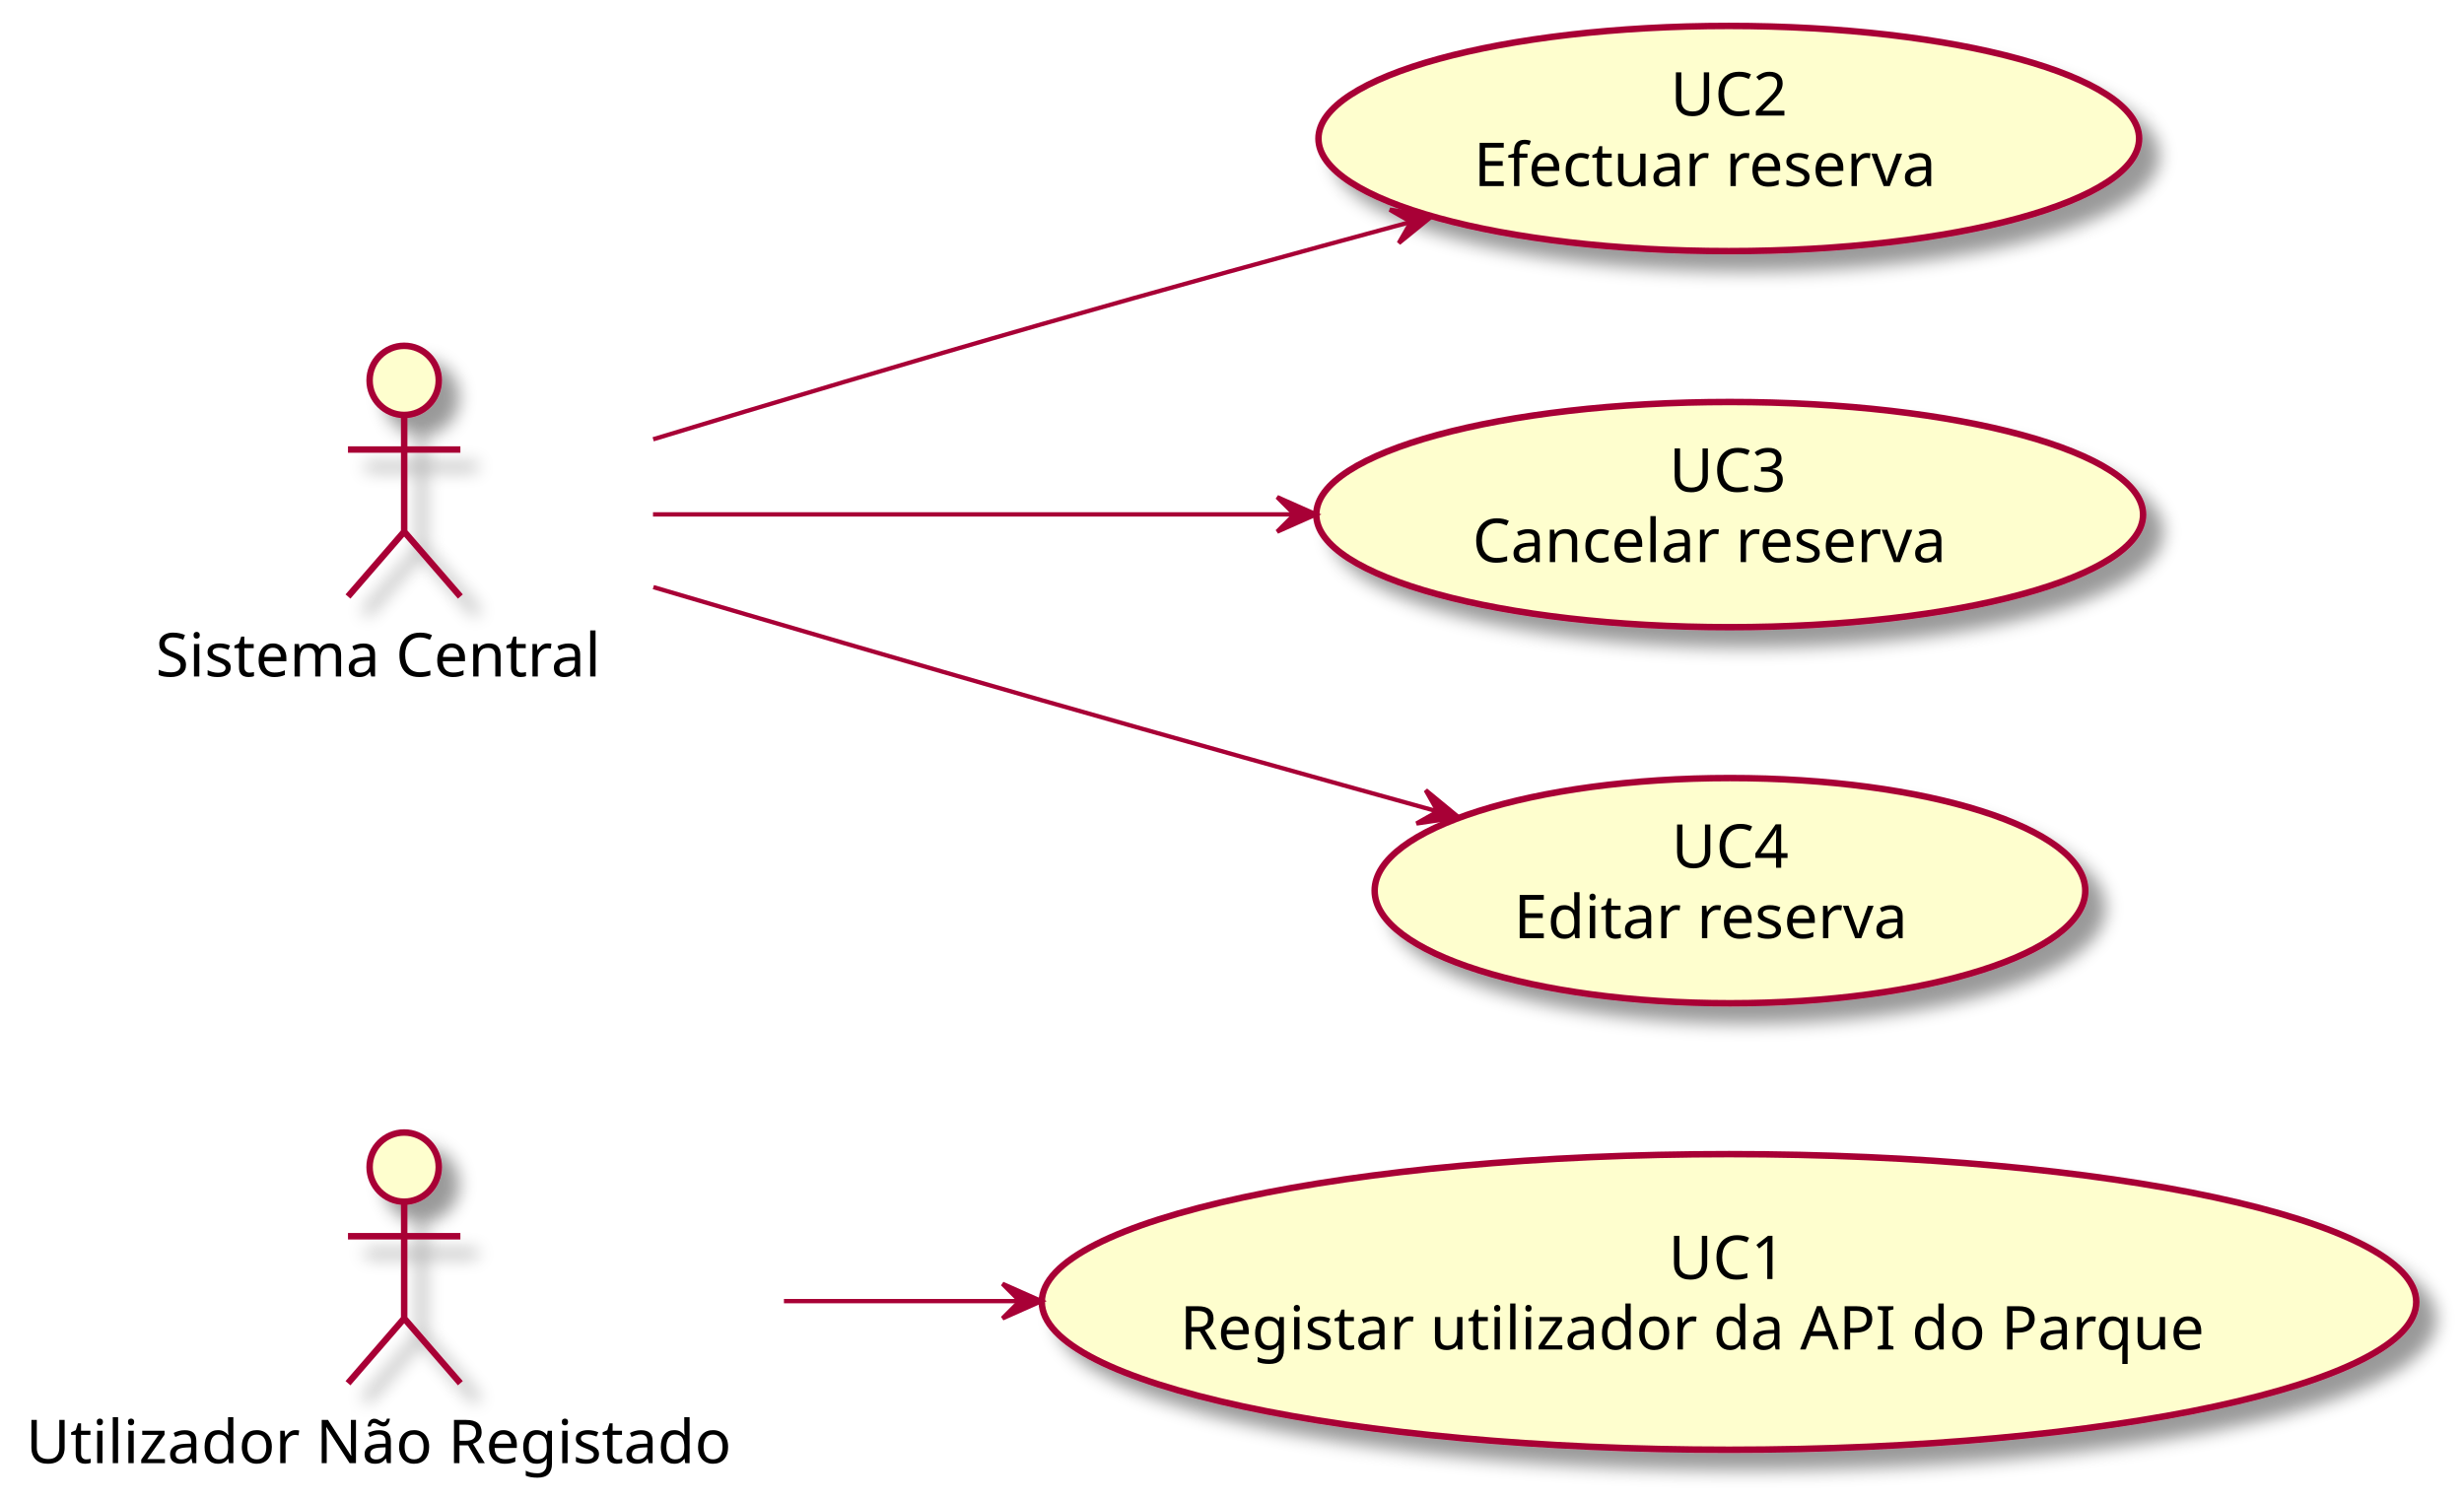
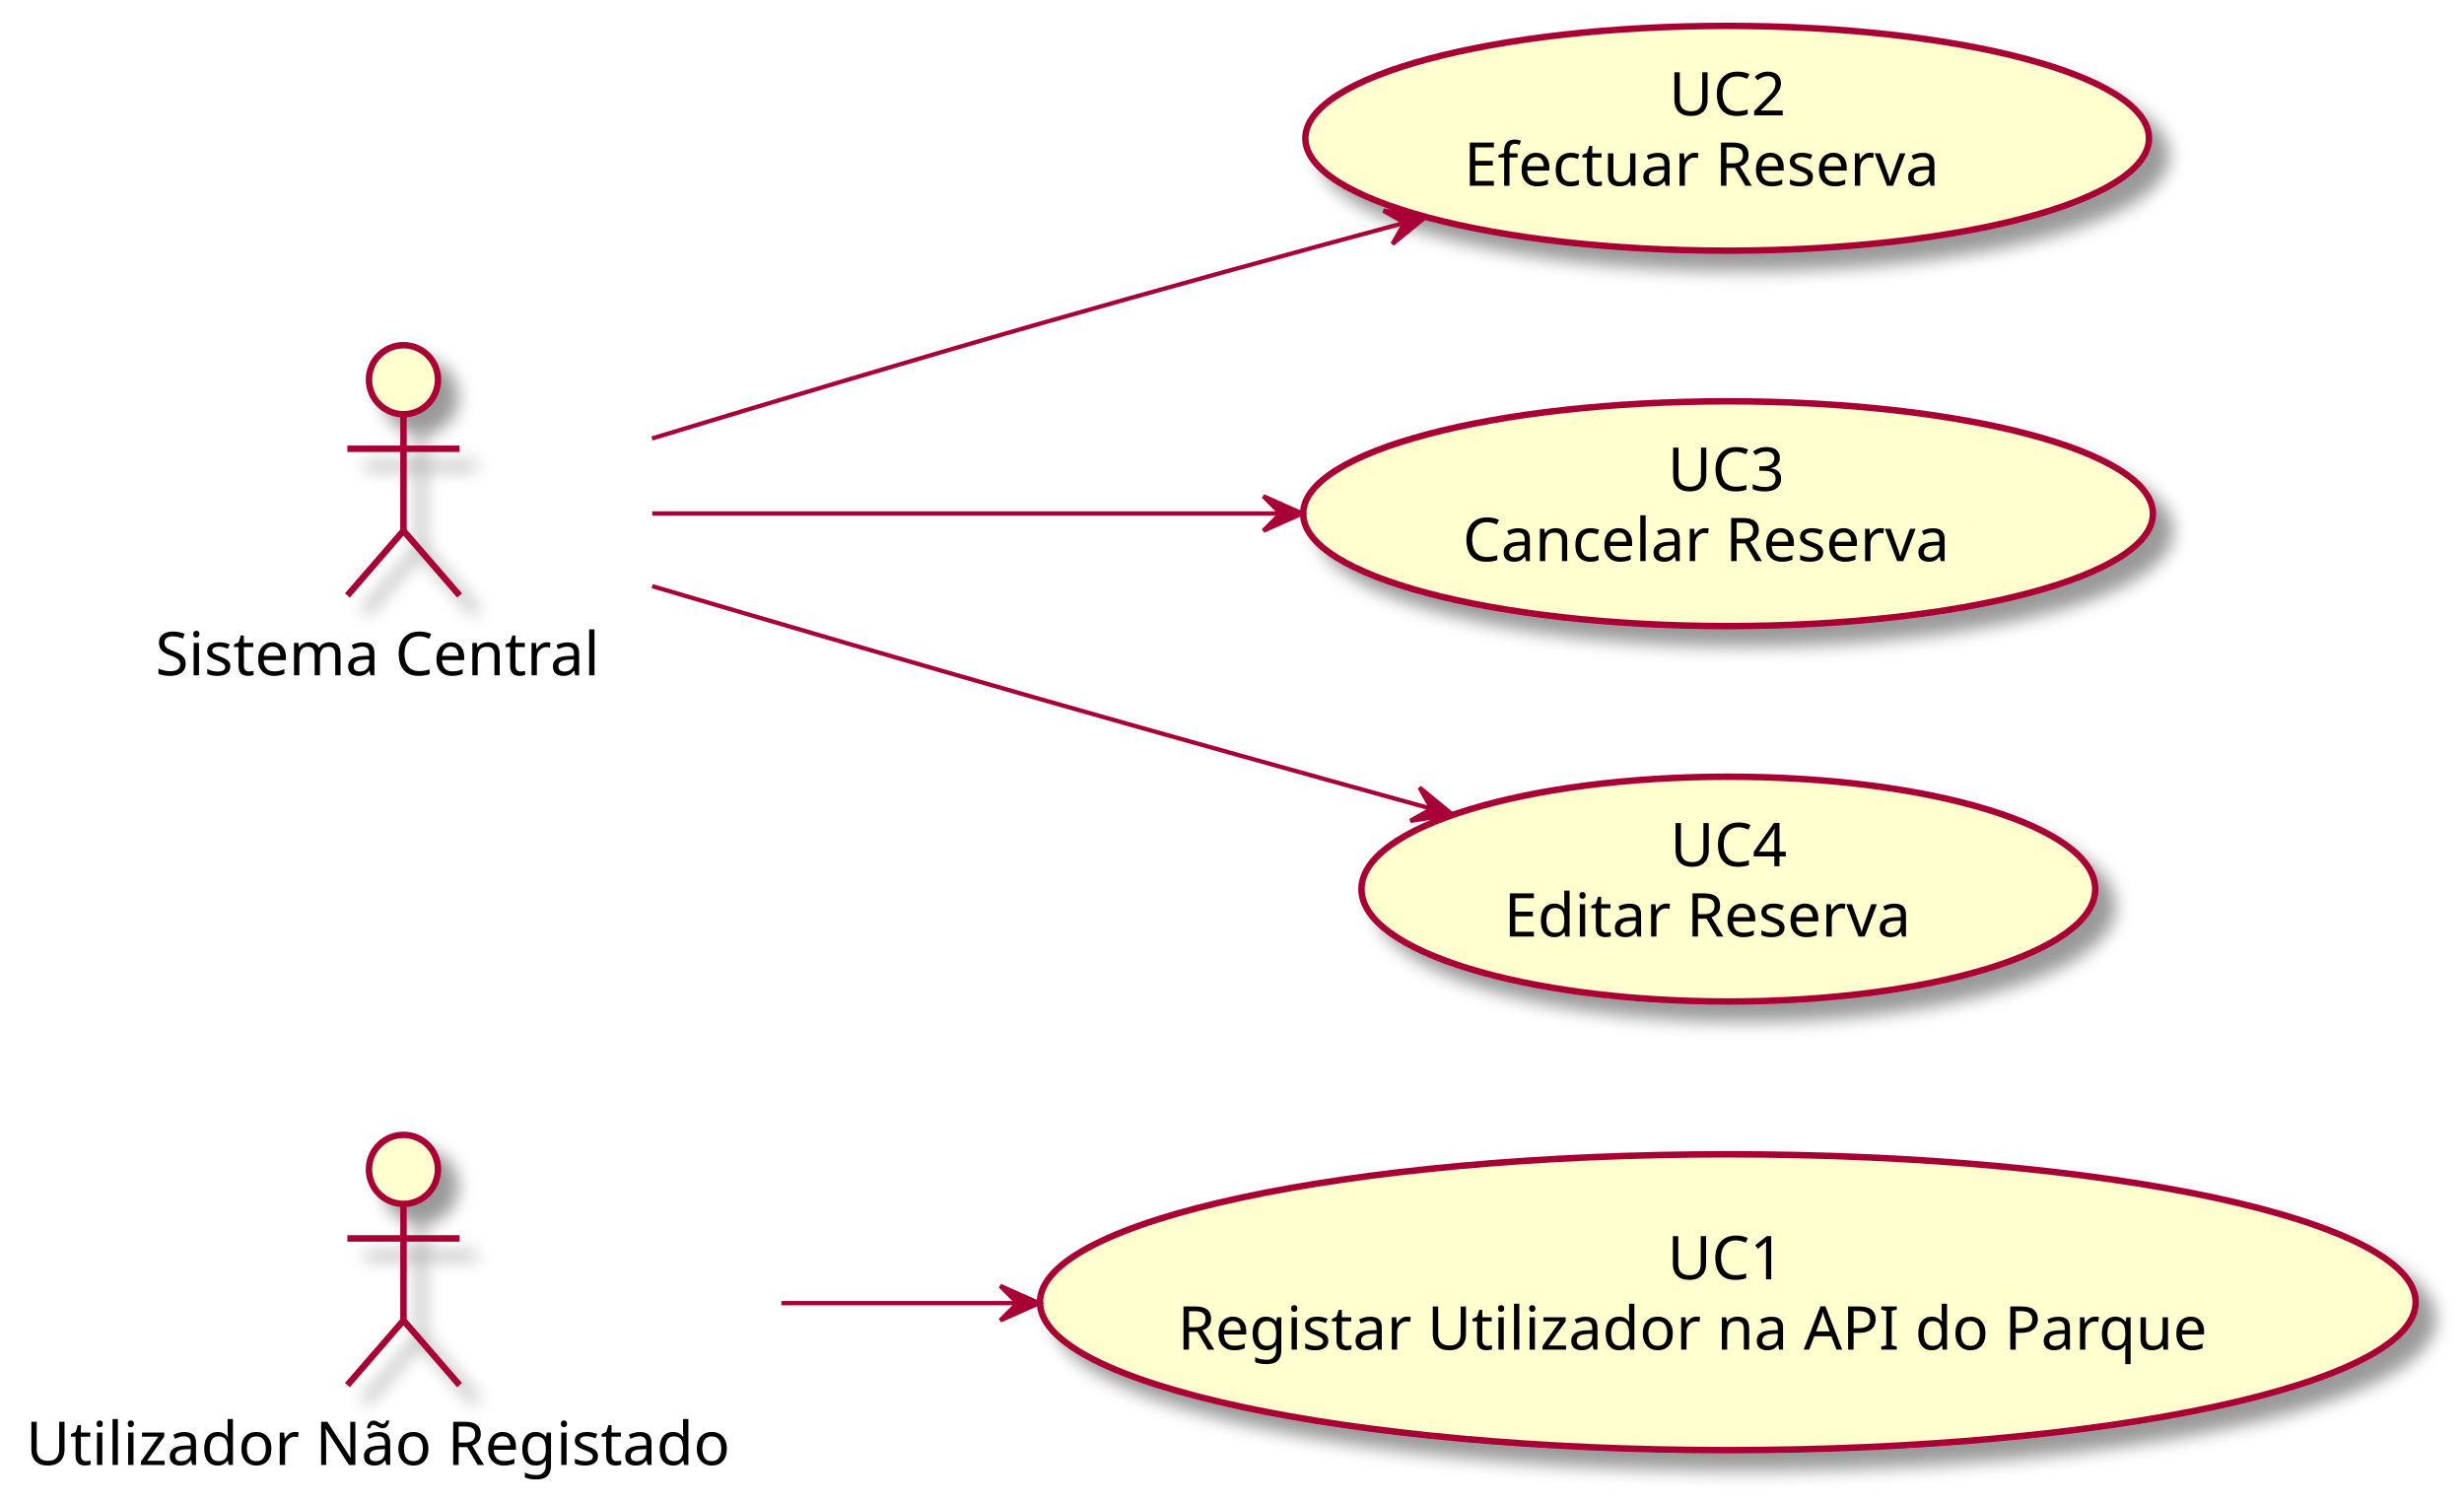
- <svg xmlns="http://www.w3.org/2000/svg" contentScriptType="application/ecmascript" contentStyleType="text/css" height="347px" preserveAspectRatio="none" style="width:570px;height:347px;" version="1.1" viewBox="0 0 570 347" width="570px" zoomAndPan="magnify">
+ <svg xmlns="http://www.w3.org/2000/svg" contentScriptType="application/ecmascript" contentStyleType="text/css" height="348px" preserveAspectRatio="none" style="width:571px;height:348px;" version="1.1" viewBox="0 0 571 348" width="571px" zoomAndPan="magnify">
  <defs>
-     <filter height="300%" id="f2cqb2exa1q3g" width="300%" x="-1" y="-1">
+     <filter height="300%" id="ftffy7ra5cjty" width="300%" x="-1" y="-1">
      <feGaussianBlur result="blurOut" stdDeviation="2.0" />
      <feColorMatrix in="blurOut" result="blurOut2" type="matrix" values="0 0 0 0 0 0 0 0 0 0 0 0 0 0 0 0 0 0 .4 0" />
      <feOffset dx="4.0" dy="4.0" in="blurOut2" result="blurOut3" />
      <feBlend in="SourceGraphic" in2="blurOut3" mode="normal" />
    </filter>
  </defs>
  <g>
-     <ellipse cx="93.5" cy="270" fill="#FEFECE" filter="url(#f2cqb2exa1q3g)" rx="8" ry="8" style="stroke:#A80036;stroke-width:1.5;" />
-     <path d="M93.5,278 L93.5,305 M80.5,286 L106.5,286 M93.5,305 L80.5,320 M93.5,305 L106.5,320 " fill="none" filter="url(#f2cqb2exa1q3g)" style="stroke:#A80036;stroke-width:1.5;" />
-     <text fill="#000000" font-family="sans-serif" font-size="14" lengthAdjust="spacing" textLength="175" x="6" y="338.495">Utilizador Não Registado</text>
-     <ellipse cx="93.5" cy="88" fill="#FEFECE" filter="url(#f2cqb2exa1q3g)" rx="8" ry="8" style="stroke:#A80036;stroke-width:1.5;" />
-     <path d="M93.5,96 L93.5,123 M80.5,104 L106.5,104 M93.5,123 L80.5,138 M93.5,123 L106.5,138 " fill="none" filter="url(#f2cqb2exa1q3g)" style="stroke:#A80036;stroke-width:1.5;" />
+     <ellipse cx="93.5" cy="271" fill="#FEFECE" filter="url(#ftffy7ra5cjty)" rx="8" ry="8" style="stroke:#A80036;stroke-width:1.5;" />
+     <path d="M93.5,279 L93.5,306 M80.5,287 L106.5,287 M93.5,306 L80.5,321 M93.5,306 L106.5,321 " fill="none" filter="url(#ftffy7ra5cjty)" style="stroke:#A80036;stroke-width:1.5;" />
+     <text fill="#000000" font-family="sans-serif" font-size="14" lengthAdjust="spacing" textLength="175" x="6" y="339.495">Utilizador Não Registado</text>
+     <ellipse cx="93.5" cy="88" fill="#FEFECE" filter="url(#ftffy7ra5cjty)" rx="8" ry="8" style="stroke:#A80036;stroke-width:1.5;" />
+     <path d="M93.5,96 L93.5,123 M80.5,104 L106.5,104 M93.5,123 L80.5,138 M93.5,123 L106.5,138 " fill="none" filter="url(#ftffy7ra5cjty)" style="stroke:#A80036;stroke-width:1.5;" />
    <text fill="#000000" font-family="sans-serif" font-size="14" lengthAdjust="spacing" textLength="115" x="36" y="156.495">Sistema Central</text>
-     <ellipse cx="399.977" cy="301.195" fill="#FEFECE" filter="url(#f2cqb2exa1q3g)" rx="158.977" ry="34.195" style="stroke:#A80036;stroke-width:1.5;" />
-     <text fill="#000000" font-family="sans-serif" font-size="14" lengthAdjust="spacing" textLength="28" x="385.977" y="295.894">UC1</text>
-     <text fill="#000000" font-family="sans-serif" font-size="14" lengthAdjust="spacing" textLength="254" x="272.977" y="312.19">Registar utilizador da API do Parque</text>
-     <ellipse cx="399.924" cy="32.047" fill="#FEFECE" filter="url(#f2cqb2exa1q3g)" rx="94.924" ry="26.047" style="stroke:#A80036;stroke-width:1.5;" />
-     <text fill="#000000" font-family="sans-serif" font-size="14" lengthAdjust="spacing" textLength="27" x="386.424" y="26.745">UC2</text>
-     <text fill="#000000" font-family="sans-serif" font-size="14" lengthAdjust="spacing" textLength="118" x="340.924" y="43.042">Efectuar reserva</text>
-     <ellipse cx="400.131" cy="119.047" fill="#FEFECE" filter="url(#f2cqb2exa1q3g)" rx="95.631" ry="26.047" style="stroke:#A80036;stroke-width:1.5;" />
-     <text fill="#000000" font-family="sans-serif" font-size="14" lengthAdjust="spacing" textLength="28" x="386.131" y="113.746">UC3</text>
-     <text fill="#000000" font-family="sans-serif" font-size="14" lengthAdjust="spacing" textLength="119" x="340.631" y="130.042">Cancelar reserva</text>
-     <ellipse cx="400.196" cy="206.047" fill="#FEFECE" filter="url(#f2cqb2exa1q3g)" rx="82.196" ry="26.047" style="stroke:#A80036;stroke-width:1.5;" />
-     <text fill="#000000" font-family="sans-serif" font-size="14" lengthAdjust="spacing" textLength="27" x="386.696" y="200.745">UC4</text>
-     <text fill="#000000" font-family="sans-serif" font-size="14" lengthAdjust="spacing" textLength="100" x="350.196" y="217.042">Editar reserva</text>
-     <path d="M181.35,301 C198.462,301 216.935,301 235.633,301 " fill="none" id="unr-to-UC1" style="stroke:#A80036;stroke-width:1.0;" />
-     <polygon fill="#A80036" points="240.912,301,231.912,297,235.912,301,231.912,305,240.912,301" style="stroke:#A80036;stroke-width:1.0;" />
-     <path d="M151.098,101.626 C178.244,93.39 211.256,83.513 241,75 C268.788,67.047 299.425,58.629 326.266,51.369 " fill="none" id="sc-to-UC2" style="stroke:#A80036;stroke-width:1.0;" />
-     <polygon fill="#A80036" points="331.232,50.028,321.5,48.514,326.405,51.332,323.587,56.237,331.232,50.028" style="stroke:#A80036;stroke-width:1.0;" />
-     <path d="M151.06,119 C192.63,119 250.206,119 299.411,119 " fill="none" id="sc-to-UC3" style="stroke:#A80036;stroke-width:1.0;" />
-     <polygon fill="#A80036" points="304.45,119,295.45,115,299.45,119,295.45,123,304.45,119" style="stroke:#A80036;stroke-width:1.0;" />
-     <path d="M151.146,135.826 C178.303,143.841 211.31,153.509 241,162 C271.02,170.585 304.312,179.889 332.565,187.72 " fill="none" id="sc-to-UC4" style="stroke:#A80036;stroke-width:1.0;" />
-     <polygon fill="#A80036" points="337.416,189.064,329.812,182.805,332.598,187.728,327.675,190.514,337.416,189.064" style="stroke:#A80036;stroke-width:1.0;" />
+     <ellipse cx="400.403" cy="301.781" fill="#FEFECE" filter="url(#ftffy7ra5cjty)" rx="159.403" ry="34.281" style="stroke:#A80036;stroke-width:1.5;" />
+     <text fill="#000000" font-family="sans-serif" font-size="14" lengthAdjust="spacing" textLength="28" x="386.403" y="296.479">UC1</text>
+     <text fill="#000000" font-family="sans-serif" font-size="14" lengthAdjust="spacing" textLength="255" x="272.903" y="312.776">Registar Utilizador na API do Parque</text>
+     <ellipse cx="400.252" cy="32.047" fill="#FEFECE" filter="url(#ftffy7ra5cjty)" rx="97.752" ry="26.047" style="stroke:#A80036;stroke-width:1.5;" />
+     <text fill="#000000" font-family="sans-serif" font-size="14" lengthAdjust="spacing" textLength="27" x="386.752" y="26.745">UC2</text>
+     <text fill="#000000" font-family="sans-serif" font-size="14" lengthAdjust="spacing" textLength="122" x="339.252" y="43.042">Efectuar Reserva</text>
+     <ellipse cx="400.459" cy="119.047" fill="#FEFECE" filter="url(#ftffy7ra5cjty)" rx="98.459" ry="26.047" style="stroke:#A80036;stroke-width:1.5;" />
+     <text fill="#000000" font-family="sans-serif" font-size="14" lengthAdjust="spacing" textLength="28" x="386.459" y="113.746">UC3</text>
+     <text fill="#000000" font-family="sans-serif" font-size="14" lengthAdjust="spacing" textLength="123" x="338.959" y="130.042">Cancelar Reserva</text>
+     <ellipse cx="400.524" cy="206.047" fill="#FEFECE" filter="url(#ftffy7ra5cjty)" rx="85.024" ry="26.047" style="stroke:#A80036;stroke-width:1.5;" />
+     <text fill="#000000" font-family="sans-serif" font-size="14" lengthAdjust="spacing" textLength="27" x="387.024" y="200.745">UC4</text>
+     <text fill="#000000" font-family="sans-serif" font-size="14" lengthAdjust="spacing" textLength="104" x="348.524" y="217.042">Editar Reserva</text>
+     <path d="M181.085,302 C198.229,302 216.75,302 235.504,302 " fill="none" id="unr-to-UC1" style="stroke:#A80036;stroke-width:1.0;" />
+     <polygon fill="#A80036" points="240.799,302,231.799,298,235.799,302,231.799,306,240.799,302" style="stroke:#A80036;stroke-width:1.0;" />
+     <path d="M151.095,101.616 C178.24,93.377 211.253,83.501 241,75 C268.486,67.146 298.754,58.848 325.408,51.659 " fill="none" id="sc-to-UC2" style="stroke:#A80036;stroke-width:1.0;" />
+     <polygon fill="#A80036" points="330.342,50.33,320.611,48.808,325.514,51.63,322.692,56.533,330.342,50.33" style="stroke:#A80036;stroke-width:1.0;" />
+     <path d="M151.153,119 C191.876,119 247.934,119 296.486,119 " fill="none" id="sc-to-UC3" style="stroke:#A80036;stroke-width:1.0;" />
+     <polygon fill="#A80036" points="301.762,119,292.762,115,296.762,119,292.762,123,301.762,119" style="stroke:#A80036;stroke-width:1.0;" />
+     <path d="M151.143,135.837 C178.299,143.854 211.306,153.521 241,162 C270.723,170.487 303.646,179.663 331.75,187.428 " fill="none" id="sc-to-UC4" style="stroke:#A80036;stroke-width:1.0;" />
+     <polygon fill="#A80036" points="336.577,188.761,328.965,182.511,331.757,187.431,326.837,190.223,336.577,188.761" style="stroke:#A80036;stroke-width:1.0;" />
  </g>
</svg>
